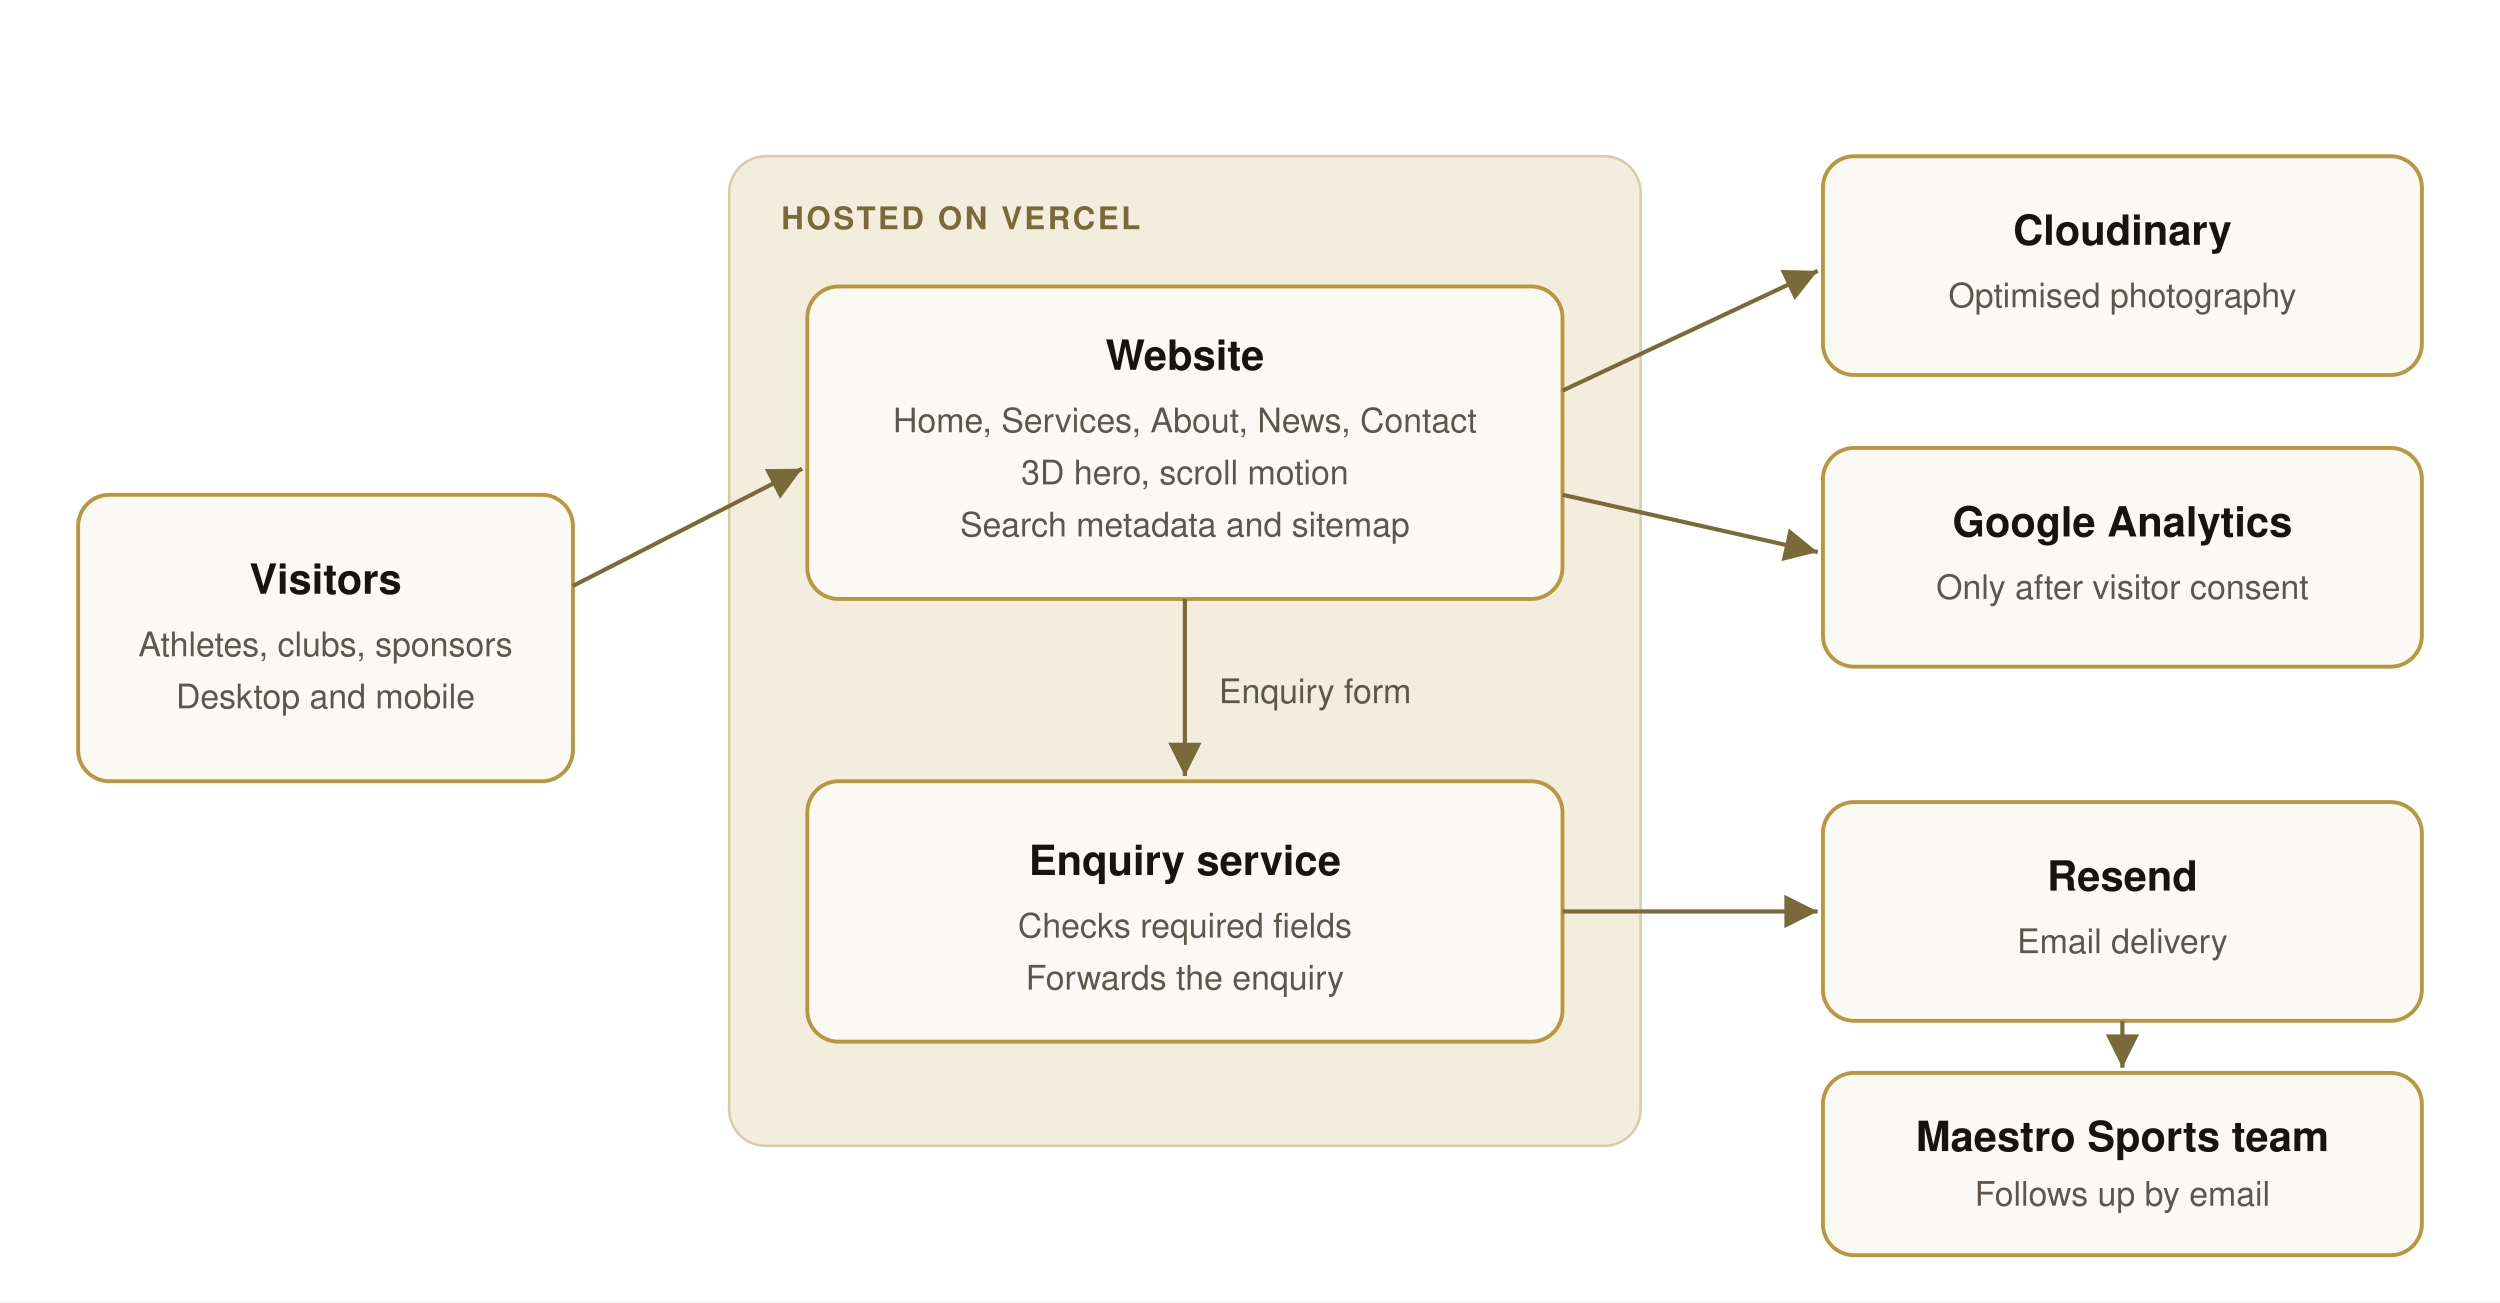
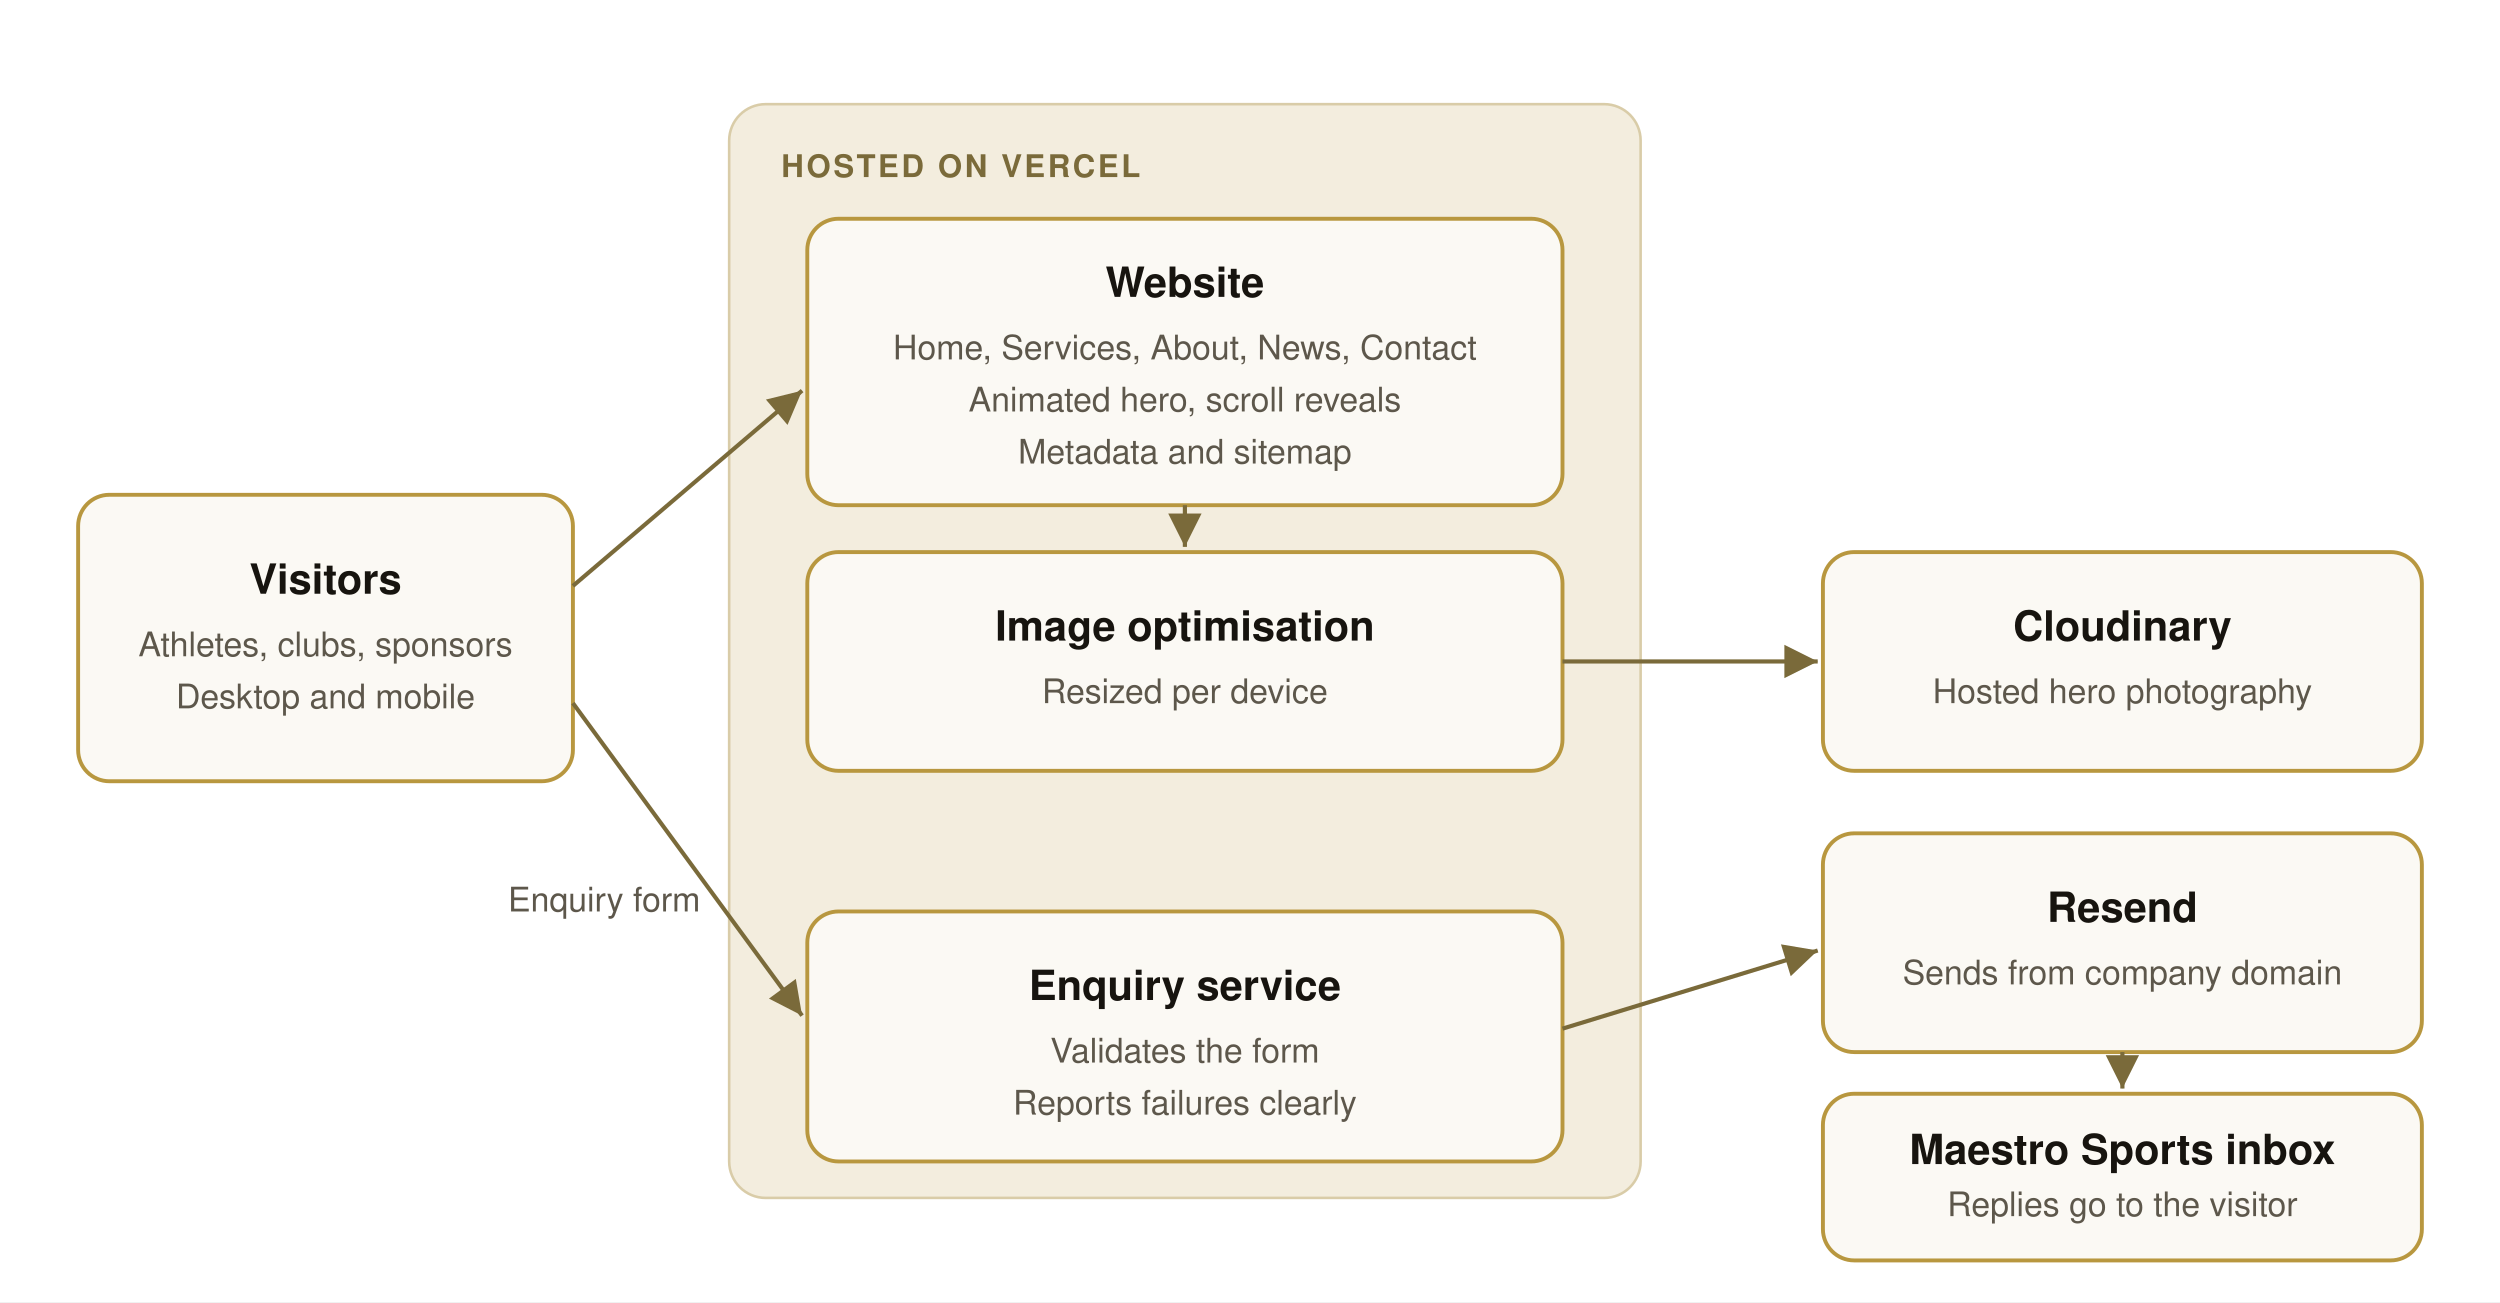
<svg xmlns="http://www.w3.org/2000/svg" viewBox="0 0 960 500" font-family="Segoe UI,Helvetica,Arial,sans-serif" role="img" aria-label="Maestro Sports system architecture">
  <defs>
    <marker id="a" markerWidth="9" markerHeight="9" refX="8" refY="4" orient="auto">
      <path d="M0 0L8 4L0 8z" fill="#7a6a3a" />
    </marker>
    <style>.b{fill:#fbf9f4;stroke:#b8973f;stroke-width:1.5}.h{fill:#17140f;font-size:16px;font-weight:700;text-anchor:middle}.s{fill:#5d574b;font-size:13px;text-anchor:middle}.l{fill:none;stroke:#7a6a3a;stroke-width:1.6;marker-end:url(#a)}.g{fill:#f3edde;stroke:#d9cca8}.t{fill:#7a6a3a;font-size:12px;font-weight:700;letter-spacing:1px}</style>
  </defs>
  <rect width="960" height="500" fill="#fff" />
  <rect class="b" x="30" y="190" width="190" height="110" rx="12" />
  <text class="h" x="125" y="228">Visitors</text>
  <text class="s" x="125" y="252">Athletes, clubs, sponsors</text>
  <text class="s" x="125" y="272">Desktop and mobile</text>
-   <rect class="g" x="280" y="60" width="350" height="380" rx="14" />
-   <text class="t" x="300" y="88">HOSTED ON VERCEL</text>
-   <rect class="b" x="310" y="110" width="290" height="120" rx="12" />
-   <text class="h" x="455" y="142">Website</text>
-   <text class="s" x="455" y="166">Home, Services, About, News, Contact</text>
-   <text class="s" x="455" y="186">3D hero, scroll motion</text>
-   <text class="s" x="455" y="206">Search metadata and sitemap</text>
-   <rect class="b" x="310" y="300" width="290" height="100" rx="12" />
-   <text class="h" x="455" y="336">Enquiry service</text>
-   <text class="s" x="455" y="360">Checks required fields</text>
-   <text class="s" x="455" y="380">Forwards the enquiry</text>
-   <rect class="b" x="700" y="60" width="230" height="84" rx="12" />
-   <text class="h" x="815" y="94">Cloudinary</text>
-   <text class="s" x="815" y="118">Optimised photography</text>
-   <rect class="b" x="700" y="172" width="230" height="84" rx="12" />
-   <text class="h" x="815" y="206">Google Analytics</text>
-   <text class="s" x="815" y="230">Only after visitor consent</text>
-   <rect class="b" x="700" y="308" width="230" height="84" rx="12" />
-   <text class="h" x="815" y="342">Resend</text>
-   <text class="s" x="815" y="366">Email delivery</text>
-   <rect class="b" x="700" y="412" width="230" height="70" rx="12" />
-   <text class="h" x="815" y="442">Maestro Sports team</text>
-   <text class="s" x="815" y="463">Follows up by email</text>
-   <path class="l" d="M220 225L308 180" />
-   <path class="l" d="M455 230V298" />
-   <text class="s" x="505" y="270">Enquiry form</text>
-   <path class="l" d="M600 150L698 104" />
-   <path class="l" d="M600 190L698 212" />
-   <path class="l" d="M600 350H698" />
-   <path class="l" d="M815 392V410" />
+   <rect class="g" x="280" y="40" width="350" height="420" rx="14" />
+   <text class="t" x="300" y="68">HOSTED ON VERCEL</text>
+   <rect class="b" x="310" y="84" width="290" height="110" rx="12" />
+   <text class="h" x="455" y="114">Website</text>
+   <text class="s" x="455" y="138">Home, Services, About, News, Contact</text>
+   <text class="s" x="455" y="158">Animated hero, scroll reveals</text>
+   <text class="s" x="455" y="178">Metadata and sitemap</text>
+   <rect class="b" x="310" y="212" width="290" height="84" rx="12" />
+   <text class="h" x="455" y="246">Image optimisation</text>
+   <text class="s" x="455" y="270">Resized per device</text>
+   <rect class="b" x="310" y="350" width="290" height="96" rx="12" />
+   <text class="h" x="455" y="384">Enquiry service</text>
+   <text class="s" x="455" y="408">Validates the form</text>
+   <text class="s" x="455" y="428">Reports failures clearly</text>
+   <rect class="b" x="700" y="212" width="230" height="84" rx="12" />
+   <text class="h" x="815" y="246">Cloudinary</text>
+   <text class="s" x="815" y="270">Hosted hero photography</text>
+   <rect class="b" x="700" y="320" width="230" height="84" rx="12" />
+   <text class="h" x="815" y="354">Resend</text>
+   <text class="s" x="815" y="378">Sends from company domain</text>
+   <rect class="b" x="700" y="420" width="230" height="64" rx="12" />
+   <text class="h" x="815" y="447">Maestro Sports inbox</text>
+   <text class="s" x="815" y="467">Replies go to the visitor</text>
+   <path class="l" d="M220 225L308 150" />
+   <path class="l" d="M455 194V210" />
+   <path class="l" d="M600 254H698" />
+   <path class="l" d="M220 270L308 390" />
+   <text class="s" x="232" y="350" text-anchor="start">Enquiry form</text>
+   <path class="l" d="M600 395L698 365" />
+   <path class="l" d="M815 404V418" />
</svg>
